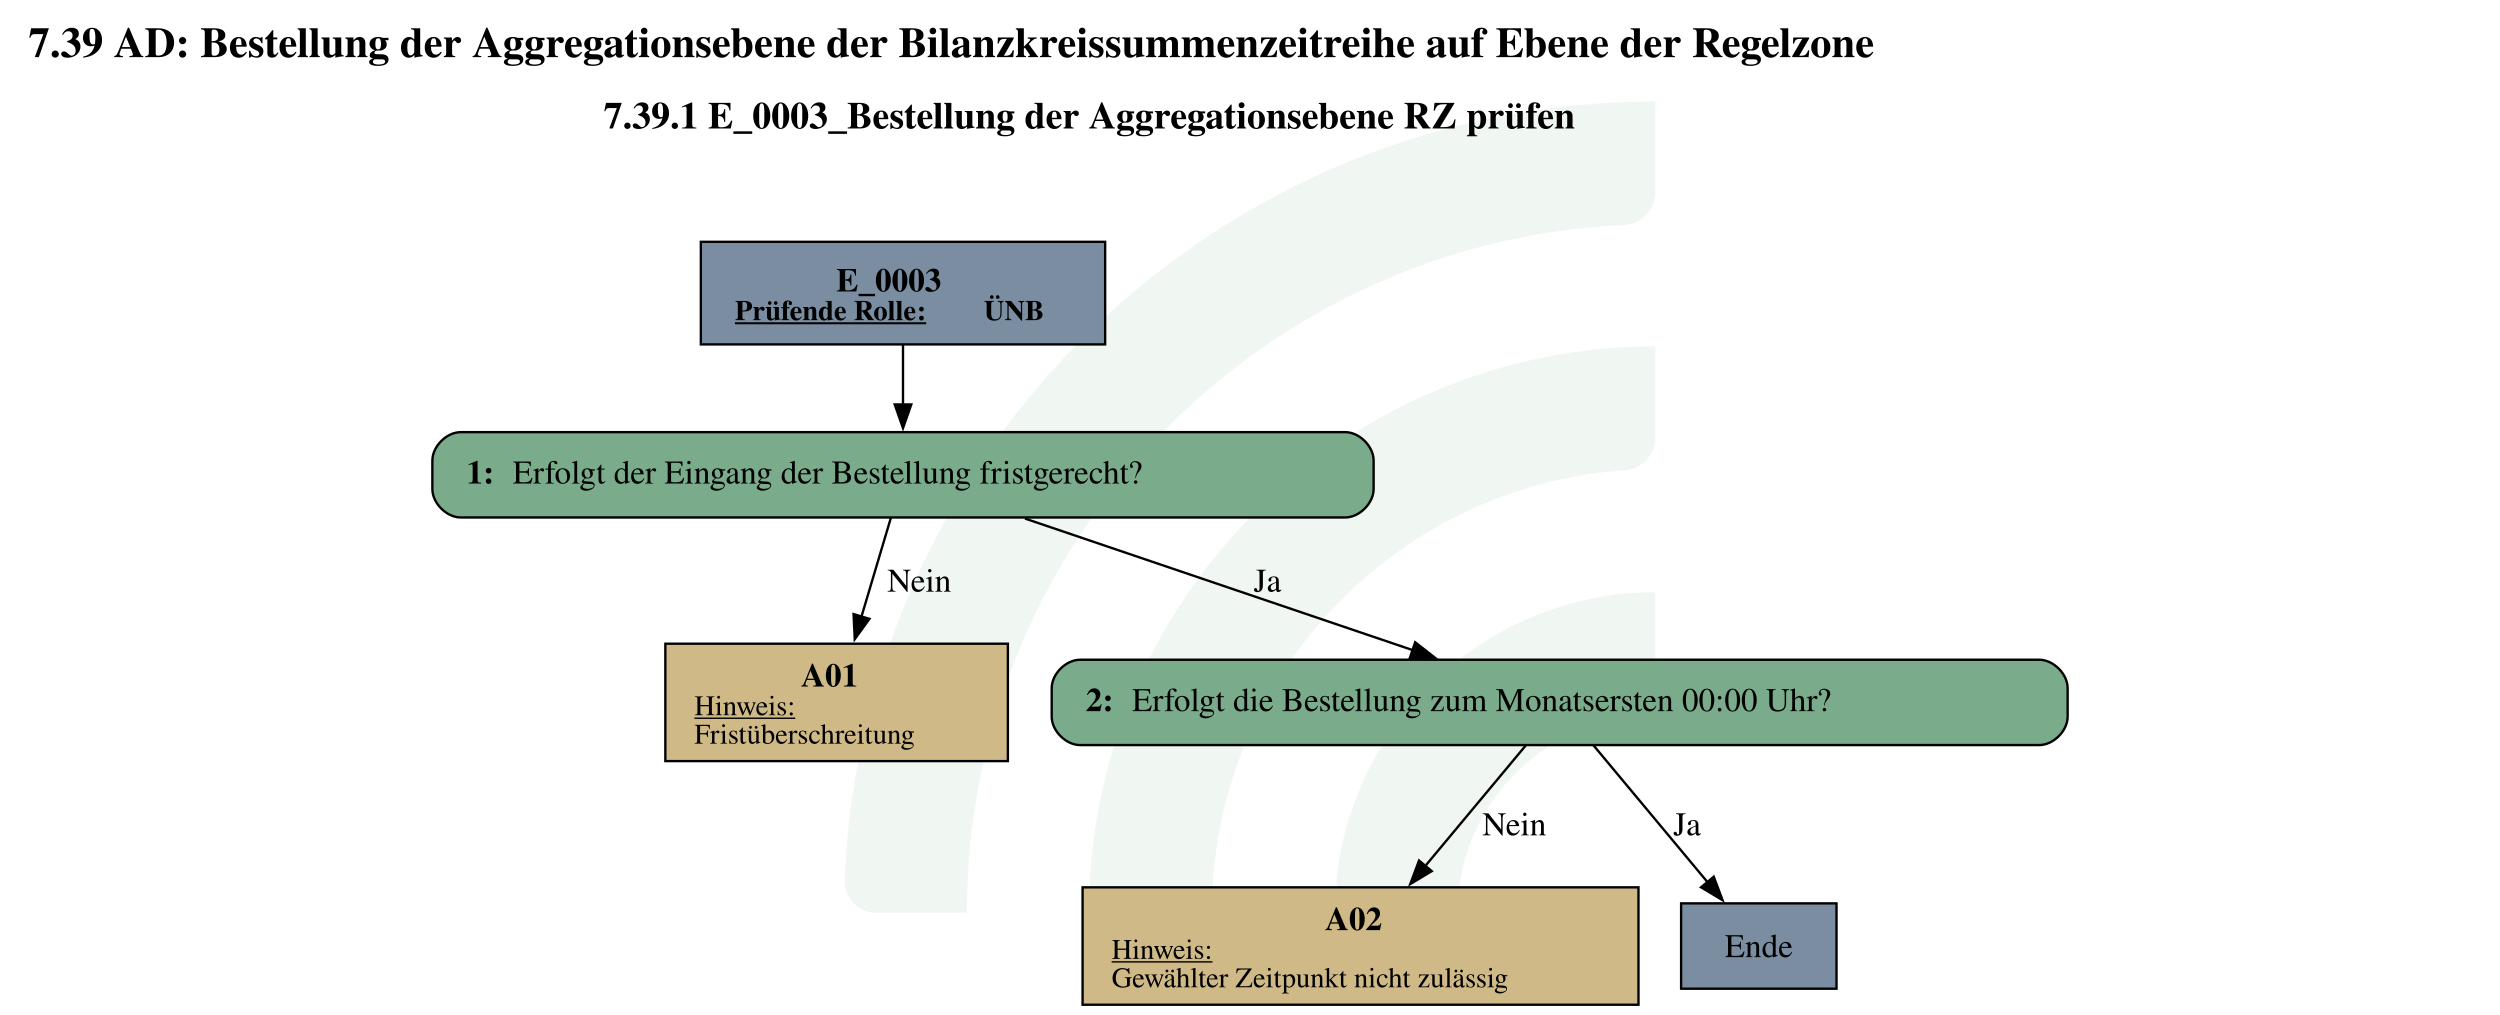
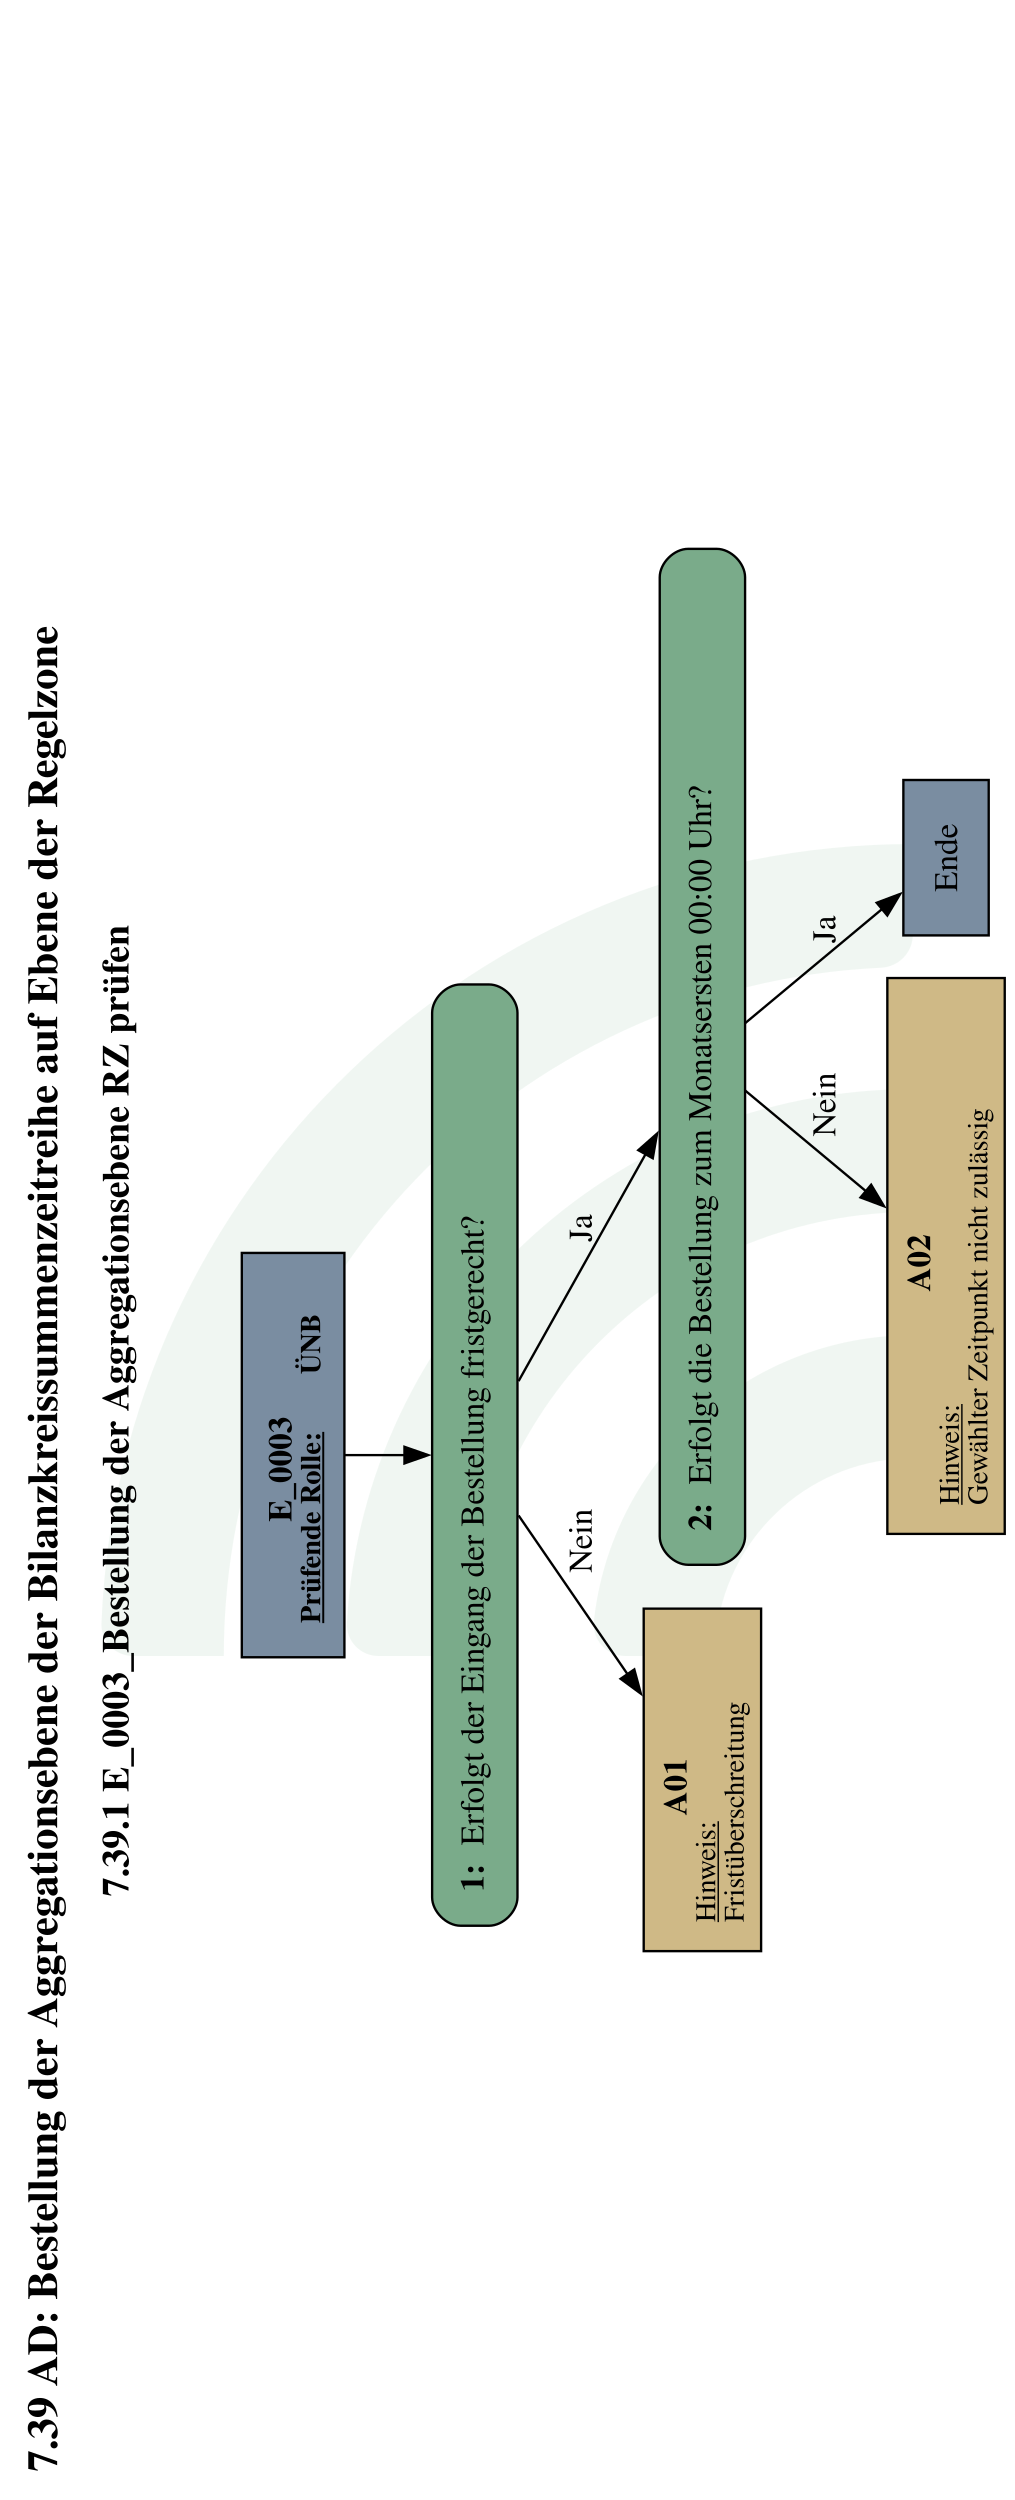
- <svg xmlns="http://www.w3.org/2000/svg" version="1.1" width="1406.667px" viewBox="0 0 1406.667 570.667" height="570.667px">
+ <svg xmlns="http://www.w3.org/2000/svg" version="1.1" width="570.667px" viewBox="0 0 570.667 1406.667" height="1406.667px">
  <g>
-     <g transform="translate(475.236, 57.06667) scale(1 1) translate(0, 0) scale(2.580906 2.580906) ">
+     <g transform="translate(57.06667, 474.8972) scale(1 1) translate(0, 0) scale(2.582822 2.582822) ">
      <defs id="defs2">
        <clipPath clipPathUnits="userSpaceOnUse" id="clipPath23">
          <path d="M 0,568.156 H 579.236 V 0 H 0 Z" id="path21" />
        </clipPath>
      </defs>
      <g id="layer1" transform="translate(-16.54194,-55.30527)">
        <g id="g19" clip-path="url(#clipPath23)" transform="matrix(0.3527778,0,0,-0.3527778,0.01017023,243.7368)" style="opacity:0.2">
          <g id="g25" transform="translate(122.444,32.7195)">
            <path d="m 0,0 h -56.104 c -11,0 -19.898,9.123 -19.463,20.115 10.594,267.191 231.277,481.302 501.029,481.302 v -56.02 c 0,-10.98 -8.688,-19.892 -19.658,-20.393 C 180.29,414.697 0,228.005 0,0" style="fill:#6ead83;fill-opacity:0.5;fill-rule:nonzero;stroke:none" id="path27" />
          </g>
          <g id="g29" transform="translate(273.7828,32.7195)">
            <path d="m 0,0 h -55.926 c -11.228,0 -20.091,9.482 -19.435,20.69 10.744,183.439 163.389,329.388 349.485,329.388 v -56.263 c 0,-10.709 -8.273,-19.617 -18.957,-20.35 C 112.819,263.696 0,144.774 0,0" style="fill:#6ead83;fill-opacity:0.5;fill-rule:nonzero;stroke:none" id="path31" />
          </g>
          <g id="g33" transform="translate(425.7667,32.7195)">
            <path d="m 0,0 h -55.445 c -11.653,0 -20.604,10.17 -19.334,21.753 10.866,99.032 95.031,176.341 196.919,176.341 v -57.011 c 0,-10.046 -7.283,-18.755 -17.229,-20.165 C 45.688,112.522 0,61.497 0,0" style="fill:#6ead83;fill-opacity:0.5;fill-rule:nonzero;stroke:none" id="path35" />
          </g>
        </g>
      </g>
    </g>
-     <svg width="1055pt" height="428pt" viewBox="0.00 0.00 1054.50 427.82">
-       <g id="graph0" class="graph" transform="scale(1 1) rotate(0) translate(4 423.82)">
+     <svg width="428pt" height="1055pt" viewBox="0.00 0.00 427.82 1054.50">
+       <g id="graph0" class="graph" transform="scale(1 1) rotate(-90) translate(-1050.5 423.82)">
        <text text-anchor="start" x="8" y="-399.72" font-family="Times,serif" font-weight="bold" font-size="18.00">7.39 AD: Bestellung der Aggregationsebene der Bilanzkreissummenzeitreihe auf Ebene der Regelzone</text>
        <text text-anchor="start" x="250.62" y="-369.62" font-family="Times,serif" font-weight="bold" font-size="16.00">7.39.1 E_0003_Bestellung der Aggregationsebene RZ prüfen</text>
        <g id="node1" class="node">
-           <polygon fill="#7a8da1" stroke="black" points="462.15,-321.82 291.6,-321.82 291.6,-278.54 462.15,-278.54 462.15,-321.82" />
-           <text text-anchor="start" x="348.75" y="-300.88" font-family="Times,serif" font-weight="bold" font-size="14.00">E_0003</text>
-           <text text-anchor="start" x="306" y="-288.78" font-family="Times,serif" font-weight="bold" text-decoration="underline" font-size="12.00">Prüfende Rolle:</text>
-           <text text-anchor="start" x="411" y="-288.78" font-family="Times,serif" font-weight="bold" font-size="12.00"> ÜNB</text>
+           <polygon fill="#7a8da1" stroke="black" points="522.01,-321.82 351.46,-321.82 351.46,-278.54 522.01,-278.54 522.01,-321.82" />
+           <text text-anchor="start" x="408.61" y="-300.88" font-family="Times,serif" font-weight="bold" font-size="14.00">E_0003</text>
+           <text text-anchor="start" x="365.86" y="-288.78" font-family="Times,serif" font-weight="bold" text-decoration="underline" font-size="12.00">Prüfende Rolle:</text>
+           <text text-anchor="start" x="470.86" y="-288.78" font-family="Times,serif" font-weight="bold" font-size="12.00"> ÜNB</text>
        </g>
        <g id="node2" class="node">
-           <path fill="#7aab8a" stroke="black" d="M563.4,-241.54C563.4,-241.54 190.35,-241.54 190.35,-241.54 184.35,-241.54 178.35,-235.54 178.35,-229.54 178.35,-229.54 178.35,-217.54 178.35,-217.54 178.35,-211.54 184.35,-205.54 190.35,-205.54 190.35,-205.54 563.4,-205.54 563.4,-205.54 569.4,-205.54 575.4,-211.54 575.4,-217.54 575.4,-217.54 575.4,-229.54 575.4,-229.54 575.4,-235.54 569.4,-241.54 563.4,-241.54" />
-           <text text-anchor="start" x="192.75" y="-219.86" font-family="Times,serif" font-weight="bold" font-size="14.00">1: </text>
-           <text text-anchor="start" x="212.25" y="-219.86" font-family="Times,serif" font-size="14.00">Erfolgt der Eingang der Bestellung fristgerecht?</text>
+           <path fill="#7aab8a" stroke="black" d="M623.26,-241.54C623.26,-241.54 250.21,-241.54 250.21,-241.54 244.21,-241.54 238.21,-235.54 238.21,-229.54 238.21,-229.54 238.21,-217.54 238.21,-217.54 238.21,-211.54 244.21,-205.54 250.21,-205.54 250.21,-205.54 623.26,-205.54 623.26,-205.54 629.26,-205.54 635.26,-211.54 635.26,-217.54 635.26,-217.54 635.26,-229.54 635.26,-229.54 635.26,-235.54 629.26,-241.54 623.26,-241.54" />
+           <text text-anchor="start" x="252.61" y="-219.86" font-family="Times,serif" font-weight="bold" font-size="14.00">1: </text>
+           <text text-anchor="start" x="272.11" y="-219.86" font-family="Times,serif" font-size="14.00">Erfolgt der Eingang der Bestellung fristgerecht?</text>
        </g>
        <g id="edge1" class="edge">
-           <path fill="none" stroke="black" d="M376.88,-278.39C376.88,-270.53 376.88,-261.45 376.88,-253.01" />
-           <polygon fill="black" stroke="black" points="380.38,-253.21 376.88,-243.21 373.38,-253.21 380.38,-253.21" />
+           <path fill="none" stroke="black" d="M436.73,-278.39C436.73,-270.53 436.73,-261.45 436.73,-253.01" />
+           <polygon fill="black" stroke="black" points="440.23,-253.21 436.73,-243.21 433.23,-253.21 440.23,-253.21" />
        </g>
        <g id="node3" class="node">
-           <polygon fill="#cfb986" stroke="black" points="421.12,-152.29 276.63,-152.29 276.63,-102.77 421.12,-102.77 421.12,-152.29" />
-           <text text-anchor="start" x="333.88" y="-134.23" font-family="Times,serif" font-weight="bold" font-size="14.00">A01</text>
-           <text text-anchor="start" x="288.88" y="-122.13" font-family="Times,serif" text-decoration="underline" font-size="12.00">Hinweis:</text>
-           <text text-anchor="start" x="288.88" y="-110.13" font-family="Times,serif" font-size="12.00">Fristüberschreitung</text>
+           <polygon fill="#cfb986" stroke="black" points="371.97,-152.29 227.49,-152.29 227.49,-102.77 371.97,-102.77 371.97,-152.29" />
+           <text text-anchor="start" x="284.73" y="-134.23" font-family="Times,serif" font-weight="bold" font-size="14.00">A01</text>
+           <text text-anchor="start" x="239.73" y="-122.13" font-family="Times,serif" text-decoration="underline" font-size="12.00">Hinweis:</text>
+           <text text-anchor="start" x="239.73" y="-110.13" font-family="Times,serif" font-size="12.00">Fristüberschreitung</text>
        </g>
        <g id="edge2" class="edge">
-           <path fill="none" stroke="black" d="M371.74,-205.3C368.28,-193.67 363.58,-177.91 359.35,-163.7" />
-           <polygon fill="black" stroke="black" points="362.73,-162.78 356.52,-154.19 356.02,-164.78 362.73,-162.78" />
-           <text text-anchor="middle" x="383.75" y="-174.24" font-family="Times,serif" font-size="14.00">Nein</text>
+           <path fill="none" stroke="black" d="M411.28,-205.08C392.46,-192.16 366.35,-174.24 344.11,-158.98" />
+           <polygon fill="black" stroke="black" points="346.33,-156.26 336.1,-153.49 342.37,-162.03 346.33,-156.26" />
+           <text text-anchor="middle" x="400.61" y="-174.24" font-family="Times,serif" font-size="14.00">Nein</text>
        </g>
        <g id="node4" class="node">
-           <path fill="#7aab8a" stroke="black" d="M856.15,-145.53C856.15,-145.53 451.6,-145.53 451.6,-145.53 445.6,-145.53 439.6,-139.53 439.6,-133.53 439.6,-133.53 439.6,-121.53 439.6,-121.53 439.6,-115.53 445.6,-109.53 451.6,-109.53 451.6,-109.53 856.15,-109.53 856.15,-109.53 862.15,-109.53 868.15,-115.53 868.15,-121.53 868.15,-121.53 868.15,-133.53 868.15,-133.53 868.15,-139.53 862.15,-145.53 856.15,-145.53" />
-           <text text-anchor="start" x="454" y="-123.86" font-family="Times,serif" font-weight="bold" font-size="14.00">2: </text>
-           <text text-anchor="start" x="473.5" y="-123.86" font-family="Times,serif" font-size="14.00">Erfolgt die Bestellung zum Monatsersten 00:00 Uhr?</text>
+           <path fill="#7aab8a" stroke="black" d="M807.01,-145.53C807.01,-145.53 402.46,-145.53 402.46,-145.53 396.46,-145.53 390.46,-139.53 390.46,-133.53 390.46,-133.53 390.46,-121.53 390.46,-121.53 390.46,-115.53 396.46,-109.53 402.46,-109.53 402.46,-109.53 807.01,-109.53 807.01,-109.53 813.01,-109.53 819.01,-115.53 819.01,-121.53 819.01,-121.53 819.01,-133.53 819.01,-133.53 819.01,-139.53 813.01,-145.53 807.01,-145.53" />
+           <text text-anchor="start" x="404.86" y="-123.86" font-family="Times,serif" font-weight="bold" font-size="14.00">2: </text>
+           <text text-anchor="start" x="424.36" y="-123.86" font-family="Times,serif" font-size="14.00">Erfolgt die Bestellung zum Monatsersten 00:00 Uhr?</text>
        </g>
        <g id="edge3" class="edge">
-           <path fill="none" stroke="black" d="M428.33,-205.08C474.58,-189.38 542.62,-166.29 591.87,-149.58" />
-           <polygon fill="black" stroke="black" points="592.92,-152.91 601.26,-146.39 590.67,-146.28 592.92,-152.91" />
-           <text text-anchor="middle" x="530.62" y="-174.24" font-family="Times,serif" font-size="14.00">Ja</text>
+           <path fill="none" stroke="black" d="M467.94,-205.08C494.93,-189.97 534.16,-168.02 563.69,-151.5" />
+           <polygon fill="black" stroke="black" points="565.36,-154.58 572.37,-146.64 561.94,-148.47 565.36,-154.58" />
+           <text text-anchor="middle" x="532.48" y="-174.24" font-family="Times,serif" font-size="14.00">Ja</text>
        </g>
        <g id="node5" class="node">
-           <polygon fill="#cfb986" stroke="black" points="687.12,-49.52 452.63,-49.52 452.63,0 687.12,0 687.12,-49.52" />
-           <text text-anchor="start" x="554.88" y="-31.46" font-family="Times,serif" font-weight="bold" font-size="14.00">A02</text>
-           <text text-anchor="start" x="464.88" y="-19.36" font-family="Times,serif" text-decoration="underline" font-size="12.00">Hinweis:</text>
-           <text text-anchor="start" x="464.88" y="-7.36" font-family="Times,serif" font-size="12.00">Gewählter Zeitpunkt nicht zulässig</text>
+           <polygon fill="#cfb986" stroke="black" points="637.97,-49.52 403.49,-49.52 403.49,0 637.97,0 637.97,-49.52" />
+           <text text-anchor="start" x="505.73" y="-31.46" font-family="Times,serif" font-weight="bold" font-size="14.00">A02</text>
+           <text text-anchor="start" x="415.73" y="-19.36" font-family="Times,serif" text-decoration="underline" font-size="12.00">Hinweis:</text>
+           <text text-anchor="start" x="415.73" y="-7.36" font-family="Times,serif" font-size="12.00">Gewählter Zeitpunkt nicht zulässig</text>
        </g>
        <g id="edge4" class="edge">
-           <path fill="none" stroke="black" d="M639.63,-109.44C627.99,-95.47 611.2,-75.34 597.01,-58.32" />
-           <polygon fill="black" stroke="black" points="599.93,-56.35 590.84,-50.91 594.56,-60.83 599.93,-56.35" />
-           <text text-anchor="middle" x="634.75" y="-71.47" font-family="Times,serif" font-size="14.00">Nein</text>
+           <path fill="none" stroke="black" d="M590.48,-109.44C578.84,-95.47 562.06,-75.34 547.87,-58.32" />
+           <polygon fill="black" stroke="black" points="550.79,-56.35 541.7,-50.91 545.41,-60.83 550.79,-56.35" />
+           <text text-anchor="middle" x="584.61" y="-71.47" font-family="Times,serif" font-size="14.00">Nein</text>
        </g>
        <g id="node6" class="node">
-           <polygon fill="#7a8da1" stroke="black" points="770.65,-42.76 705.1,-42.76 705.1,-6.76 770.65,-6.76 770.65,-42.76" />
-           <text text-anchor="middle" x="737.88" y="-20.08" font-family="Times,serif" font-size="14.00">Ende</text>
+           <polygon fill="#7a8da1" stroke="black" points="721.51,-42.76 655.96,-42.76 655.96,-6.76 721.51,-6.76 721.51,-42.76" />
+           <text text-anchor="middle" x="688.73" y="-20.08" font-family="Times,serif" font-size="14.00">Ende</text>
        </g>
        <g id="edge5" class="edge">
-           <path fill="none" stroke="black" d="M668.12,-109.44C681.4,-93.51 701.37,-69.56 716.54,-51.35" />
-           <polygon fill="black" stroke="black" points="718.87,-54.02 722.59,-44.1 713.5,-49.54 718.87,-54.02" />
-           <text text-anchor="middle" x="707.62" y="-71.47" font-family="Times,serif" font-size="14.00">Ja</text>
+           <path fill="none" stroke="black" d="M618.98,-109.44C632.26,-93.51 652.22,-69.56 667.4,-51.35" />
+           <polygon fill="black" stroke="black" points="669.73,-54.02 673.44,-44.1 664.35,-49.54 669.73,-54.02" />
+           <text text-anchor="middle" x="658.48" y="-71.47" font-family="Times,serif" font-size="14.00">Ja</text>
        </g>
      </g>
    </svg>
  </g>
</svg>
